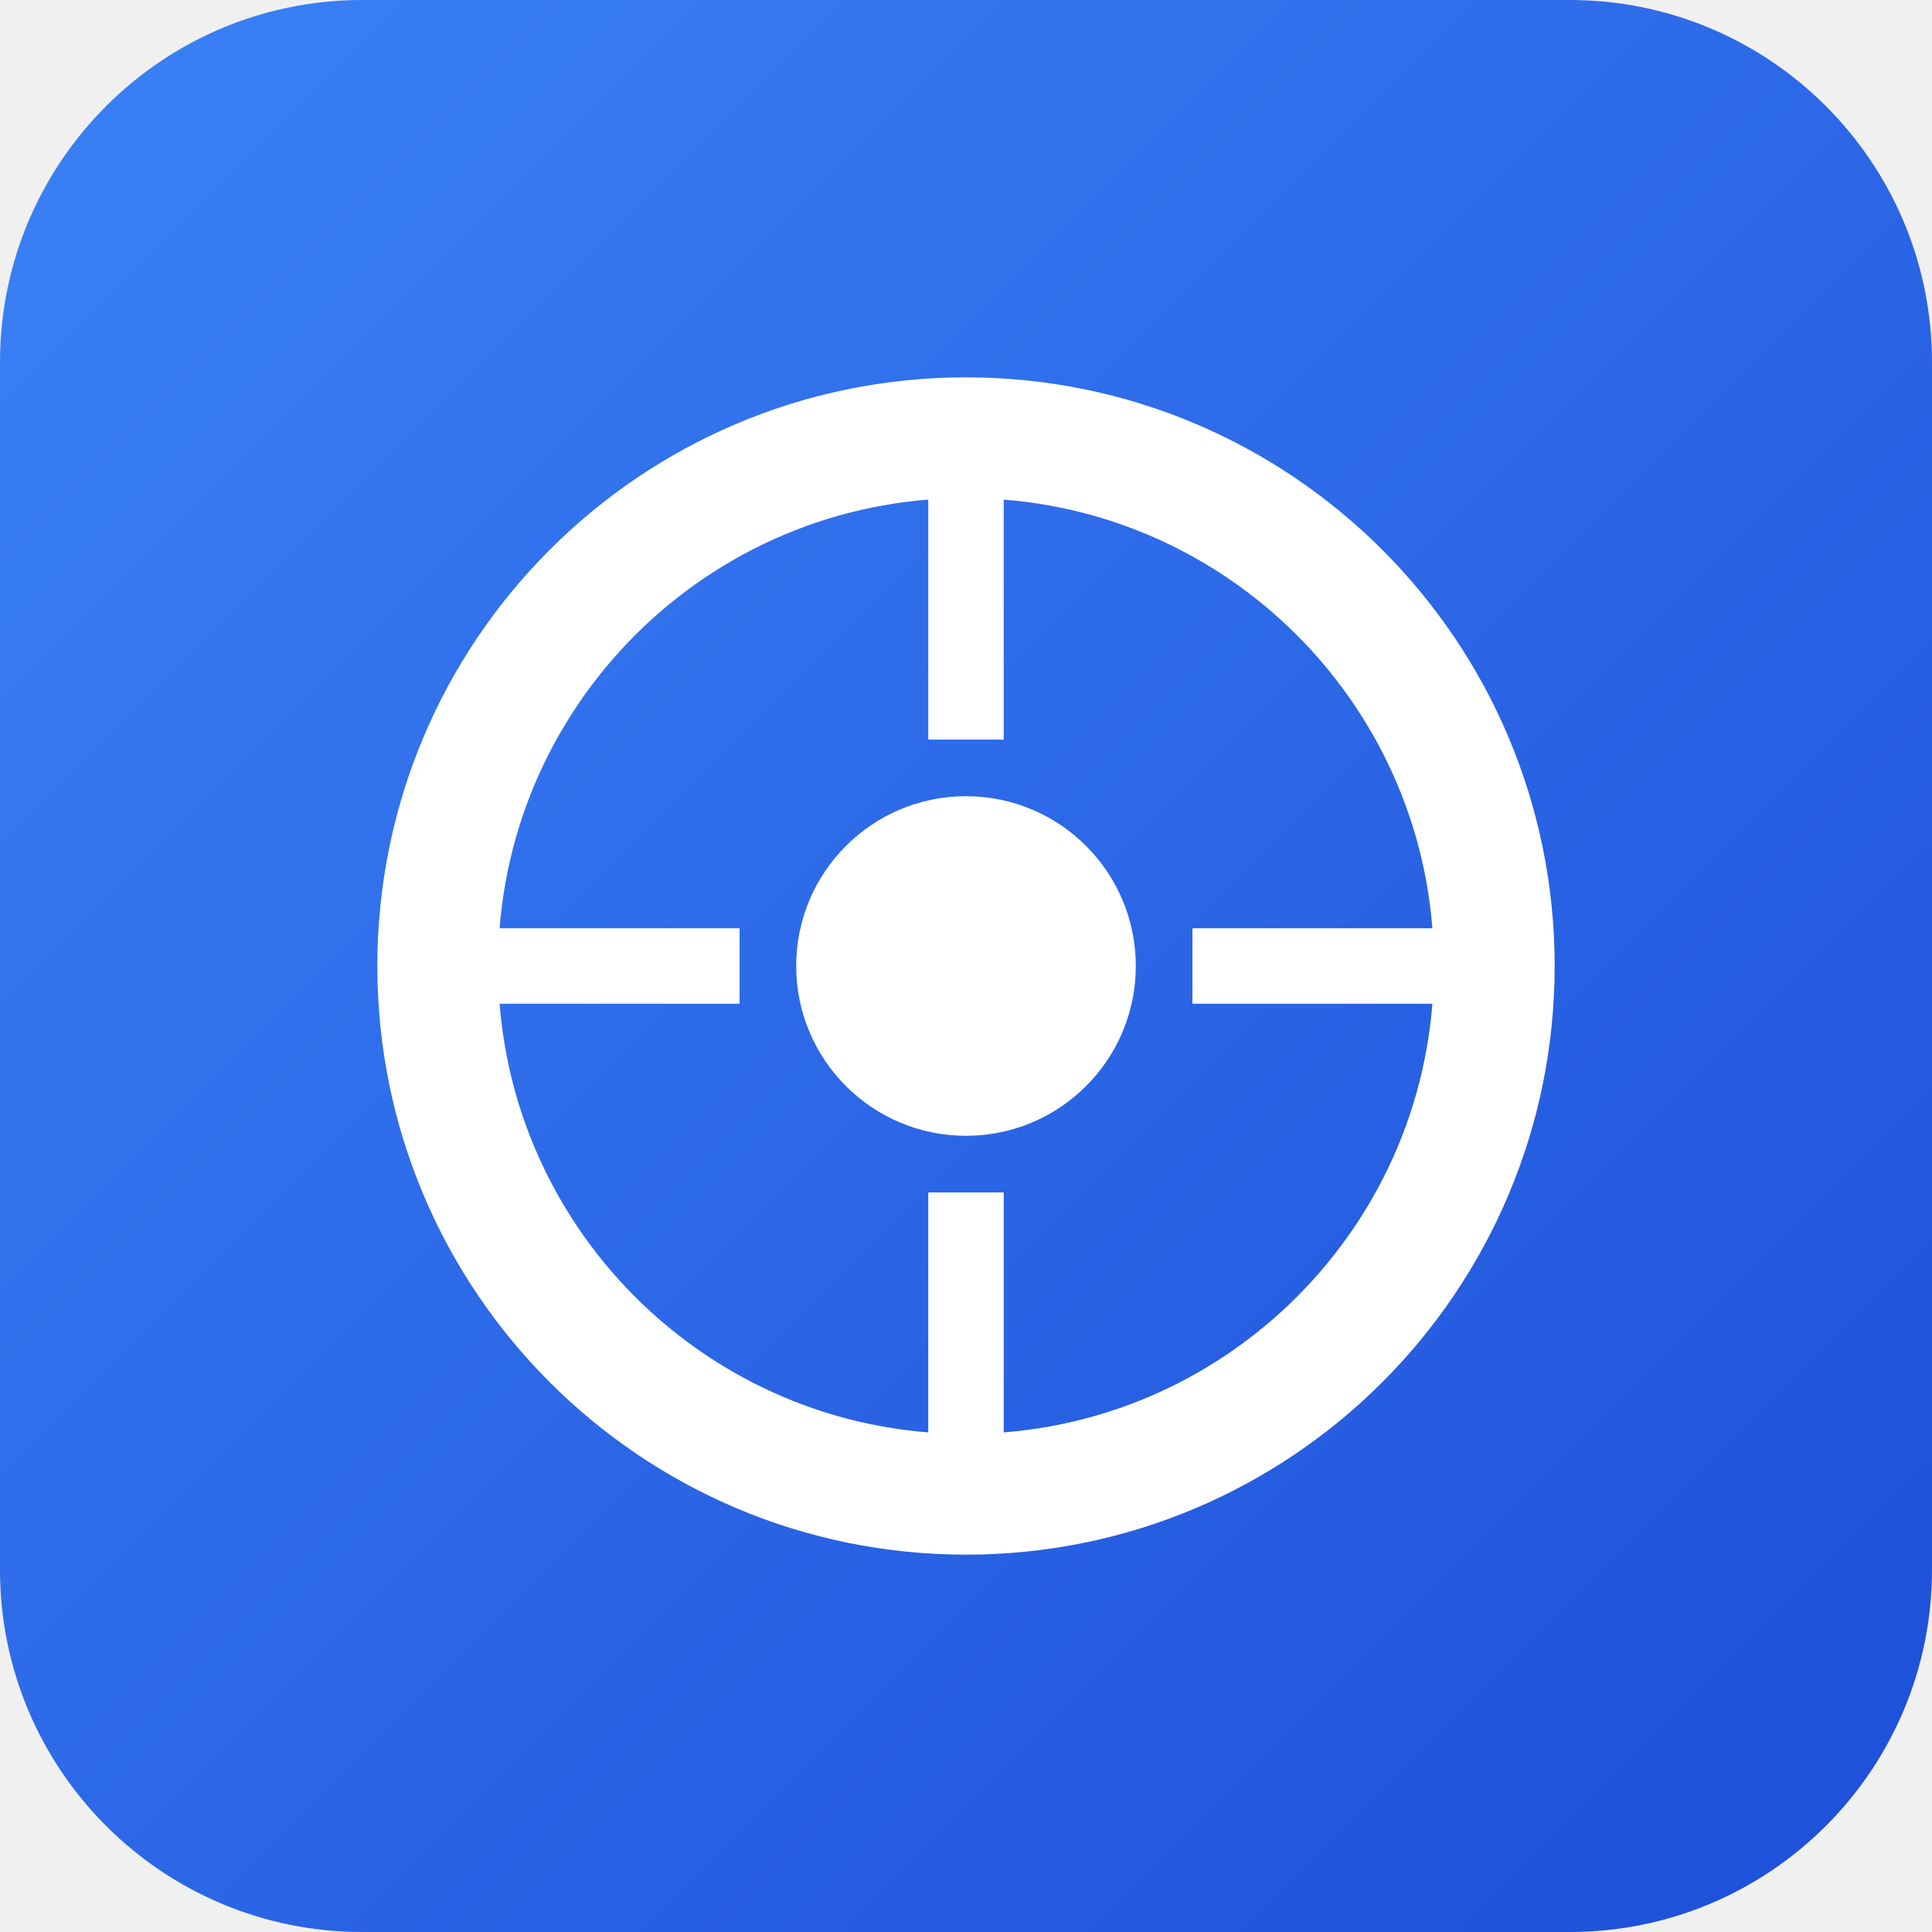
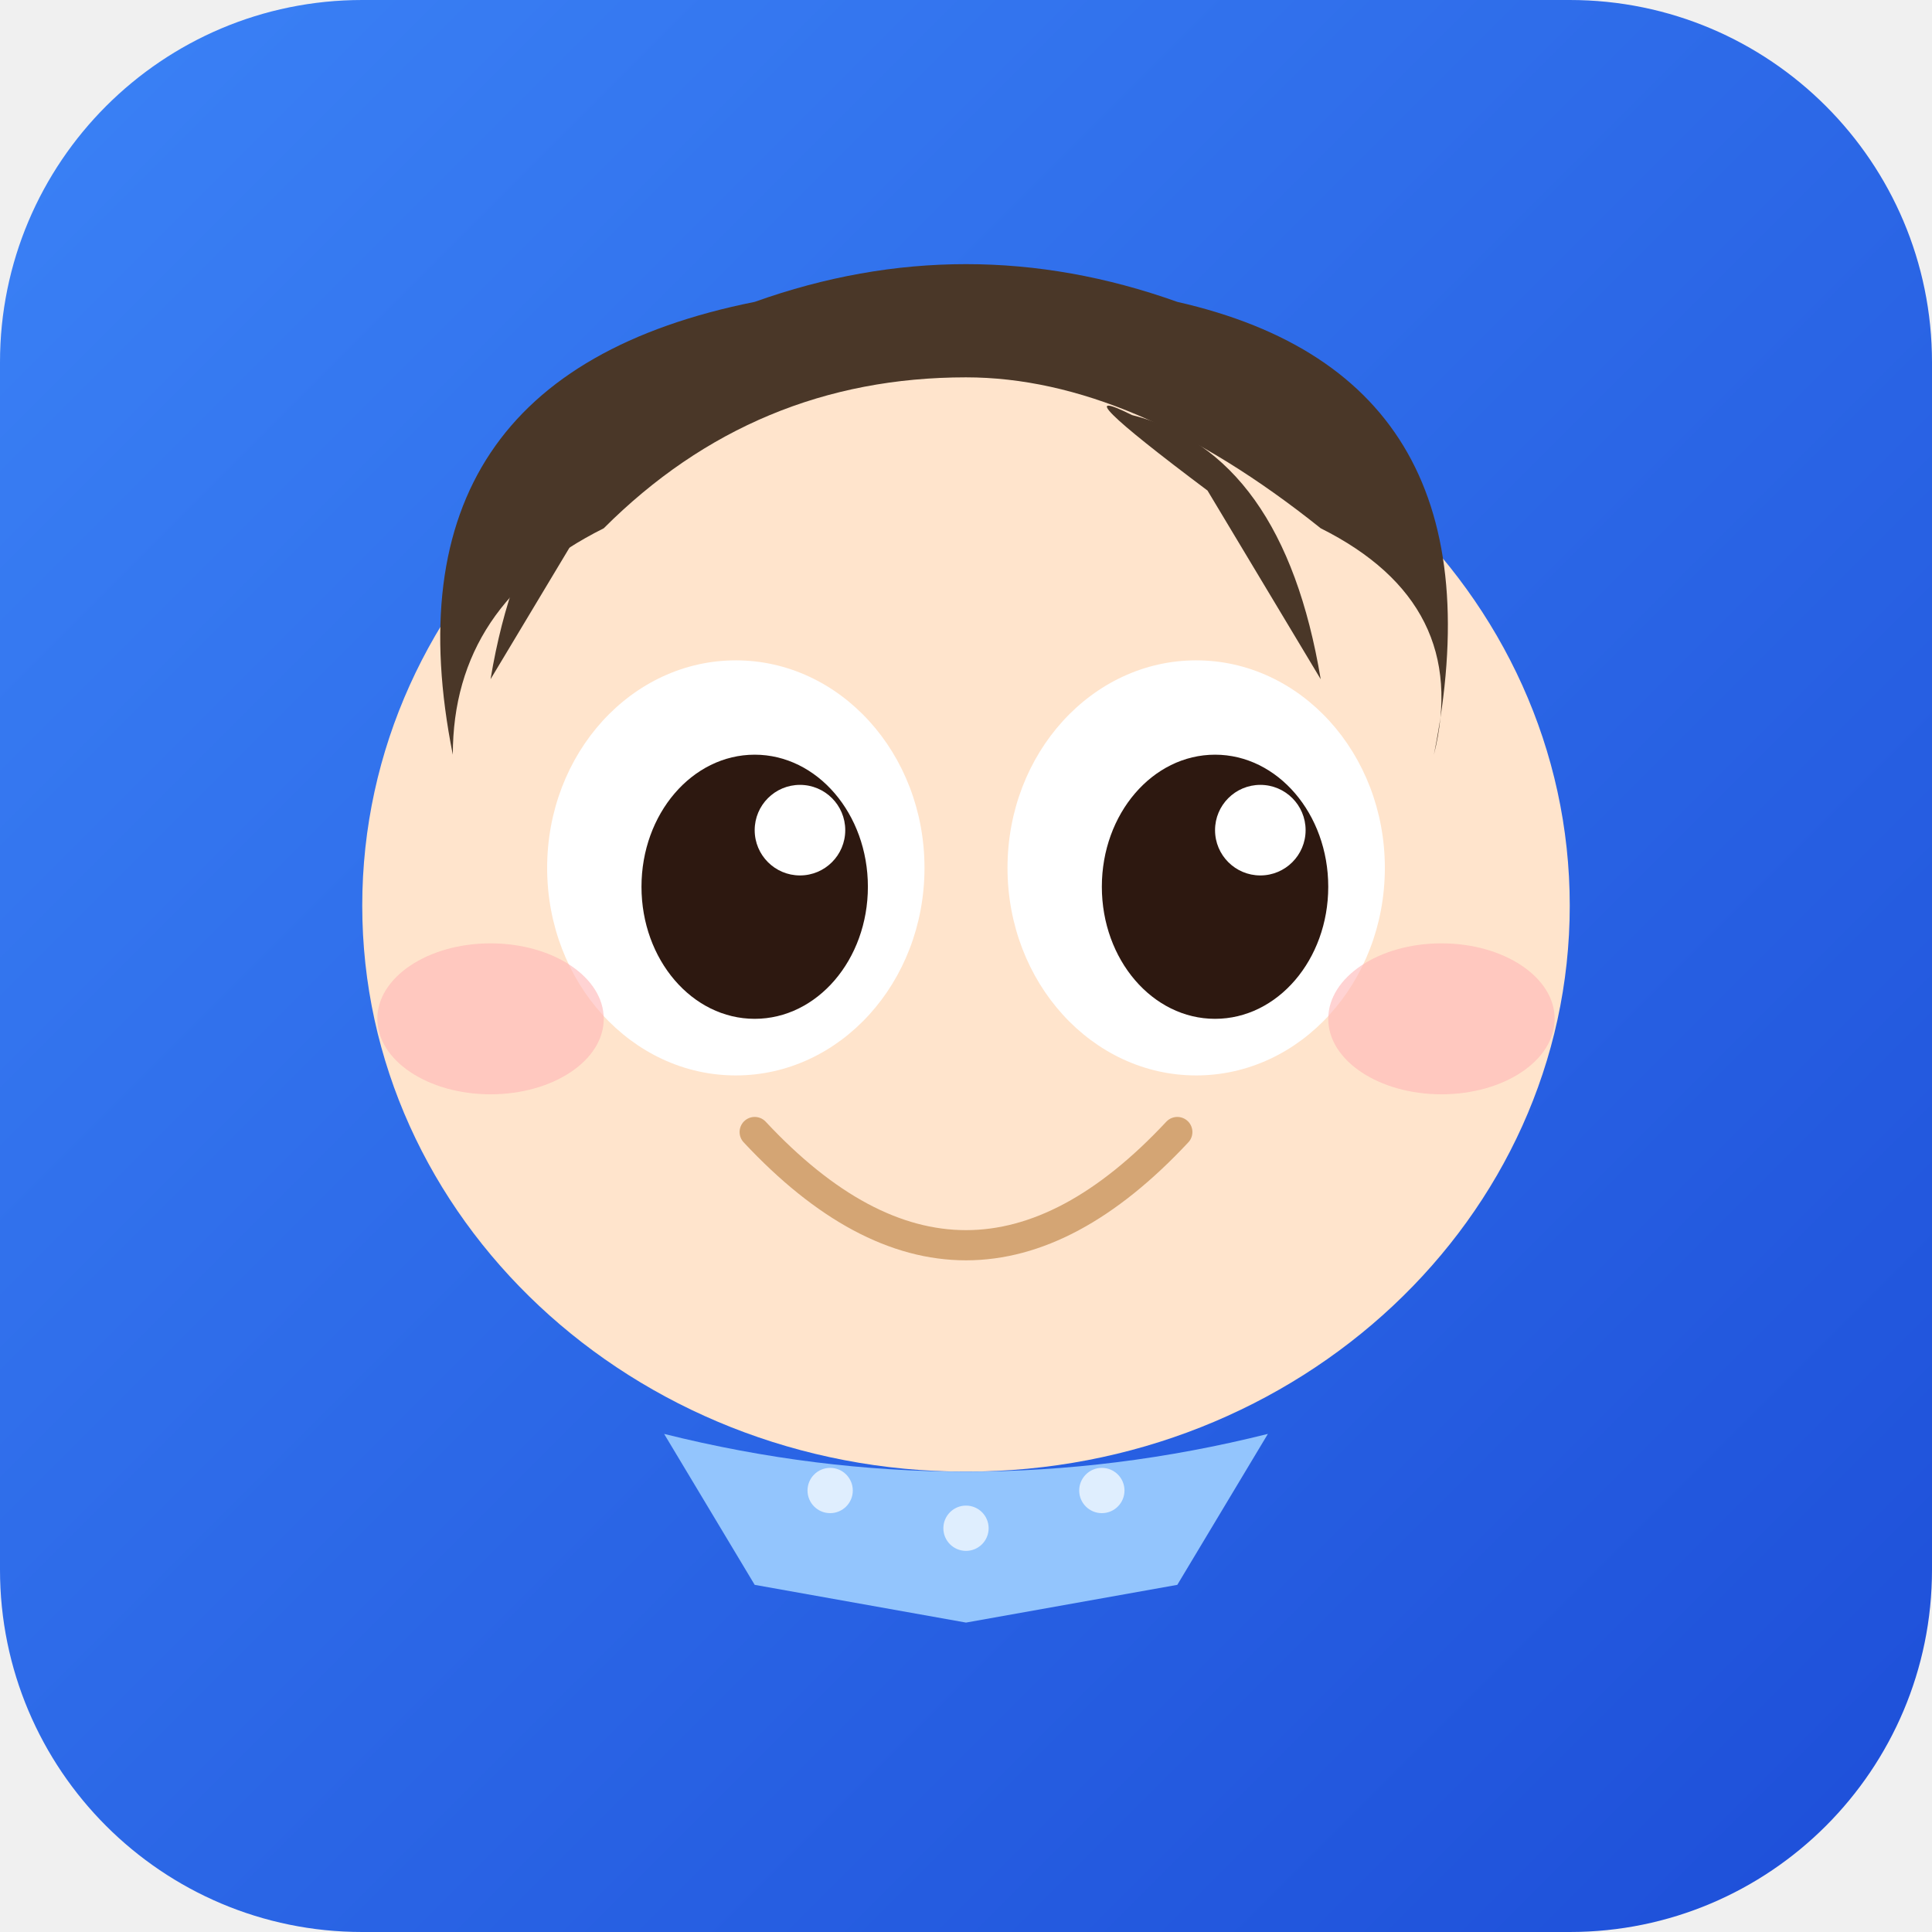
<svg xmlns="http://www.w3.org/2000/svg" viewBox="0 0 512 512">
  <defs>
    <linearGradient id="bg" x1="0%" y1="0%" x2="100%" y2="100%">
      <stop offset="0%" style="stop-color:#3B82F6" />
      <stop offset="100%" style="stop-color:#1D4ED8" />
    </linearGradient>
  </defs>
  <rect width="512" height="512" rx="96" fill="url(#bg)" />
-   <g fill="white">
-     <circle cx="256" cy="256" r="140" fill="none" stroke="white" stroke-width="32" />
-     <circle cx="256" cy="256" r="45" fill="white" />
-     <rect x="246" y="116" width="20" height="80" fill="white" />
-     <rect x="246" y="316" width="20" height="80" fill="white" />
-     <rect x="116" y="246" width="80" height="20" fill="white" />
-     <rect x="316" y="246" width="80" height="20" fill="white" />
-   </g>
+   <ellipse cx="256" cy="240" rx="160" ry="150" fill="#FFE4CC" />
+   <path d="M120 200 Q100 100 200 80 Q256 60 312 80 Q400 100 380 200 Q390 160 350 140 Q300 100 256 100 Q200 100 160 140 Q120 160 120 200" fill="#4A3728" />
+   <path d="M130 180 Q140 120 180 110 Q200 100 160 130 Z" fill="#4A3728" />
+   <path d="M350 180 Q340 120 300 110 Q280 100 320 130 Z" fill="#4A3728" />
+   <ellipse cx="195" cy="230" rx="50" ry="55" fill="white" />
+   <ellipse cx="317" cy="230" rx="50" ry="55" fill="white" />
+   <ellipse cx="200" cy="235" rx="30" ry="35" fill="#2D1810" />
+   <ellipse cx="322" cy="235" rx="30" ry="35" fill="#2D1810" />
+   <circle cx="212" cy="220" r="12" fill="white" />
+   <circle cx="334" cy="220" r="12" fill="white" />
+   <ellipse cx="130" cy="270" rx="30" ry="20" fill="#FFB5B5" opacity="0.6" />
+   <ellipse cx="382" cy="270" rx="30" ry="20" fill="#FFB5B5" opacity="0.6" />
+   <path d="M200 300 Q256 360 312 300" stroke="#D4A574" stroke-width="8" fill="none" stroke-linecap="round" />
+   <path d="M176 380 L200 420 L256 430 L312 420 L336 380 Q256 400 176 380" fill="#93C5FD" />
+   <circle cx="220" cy="395" r="6" fill="white" opacity="0.7" />
+   <circle cx="256" cy="405" r="6" fill="white" opacity="0.7" />
+   <circle cx="292" cy="395" r="6" fill="white" opacity="0.7" />
</svg>
